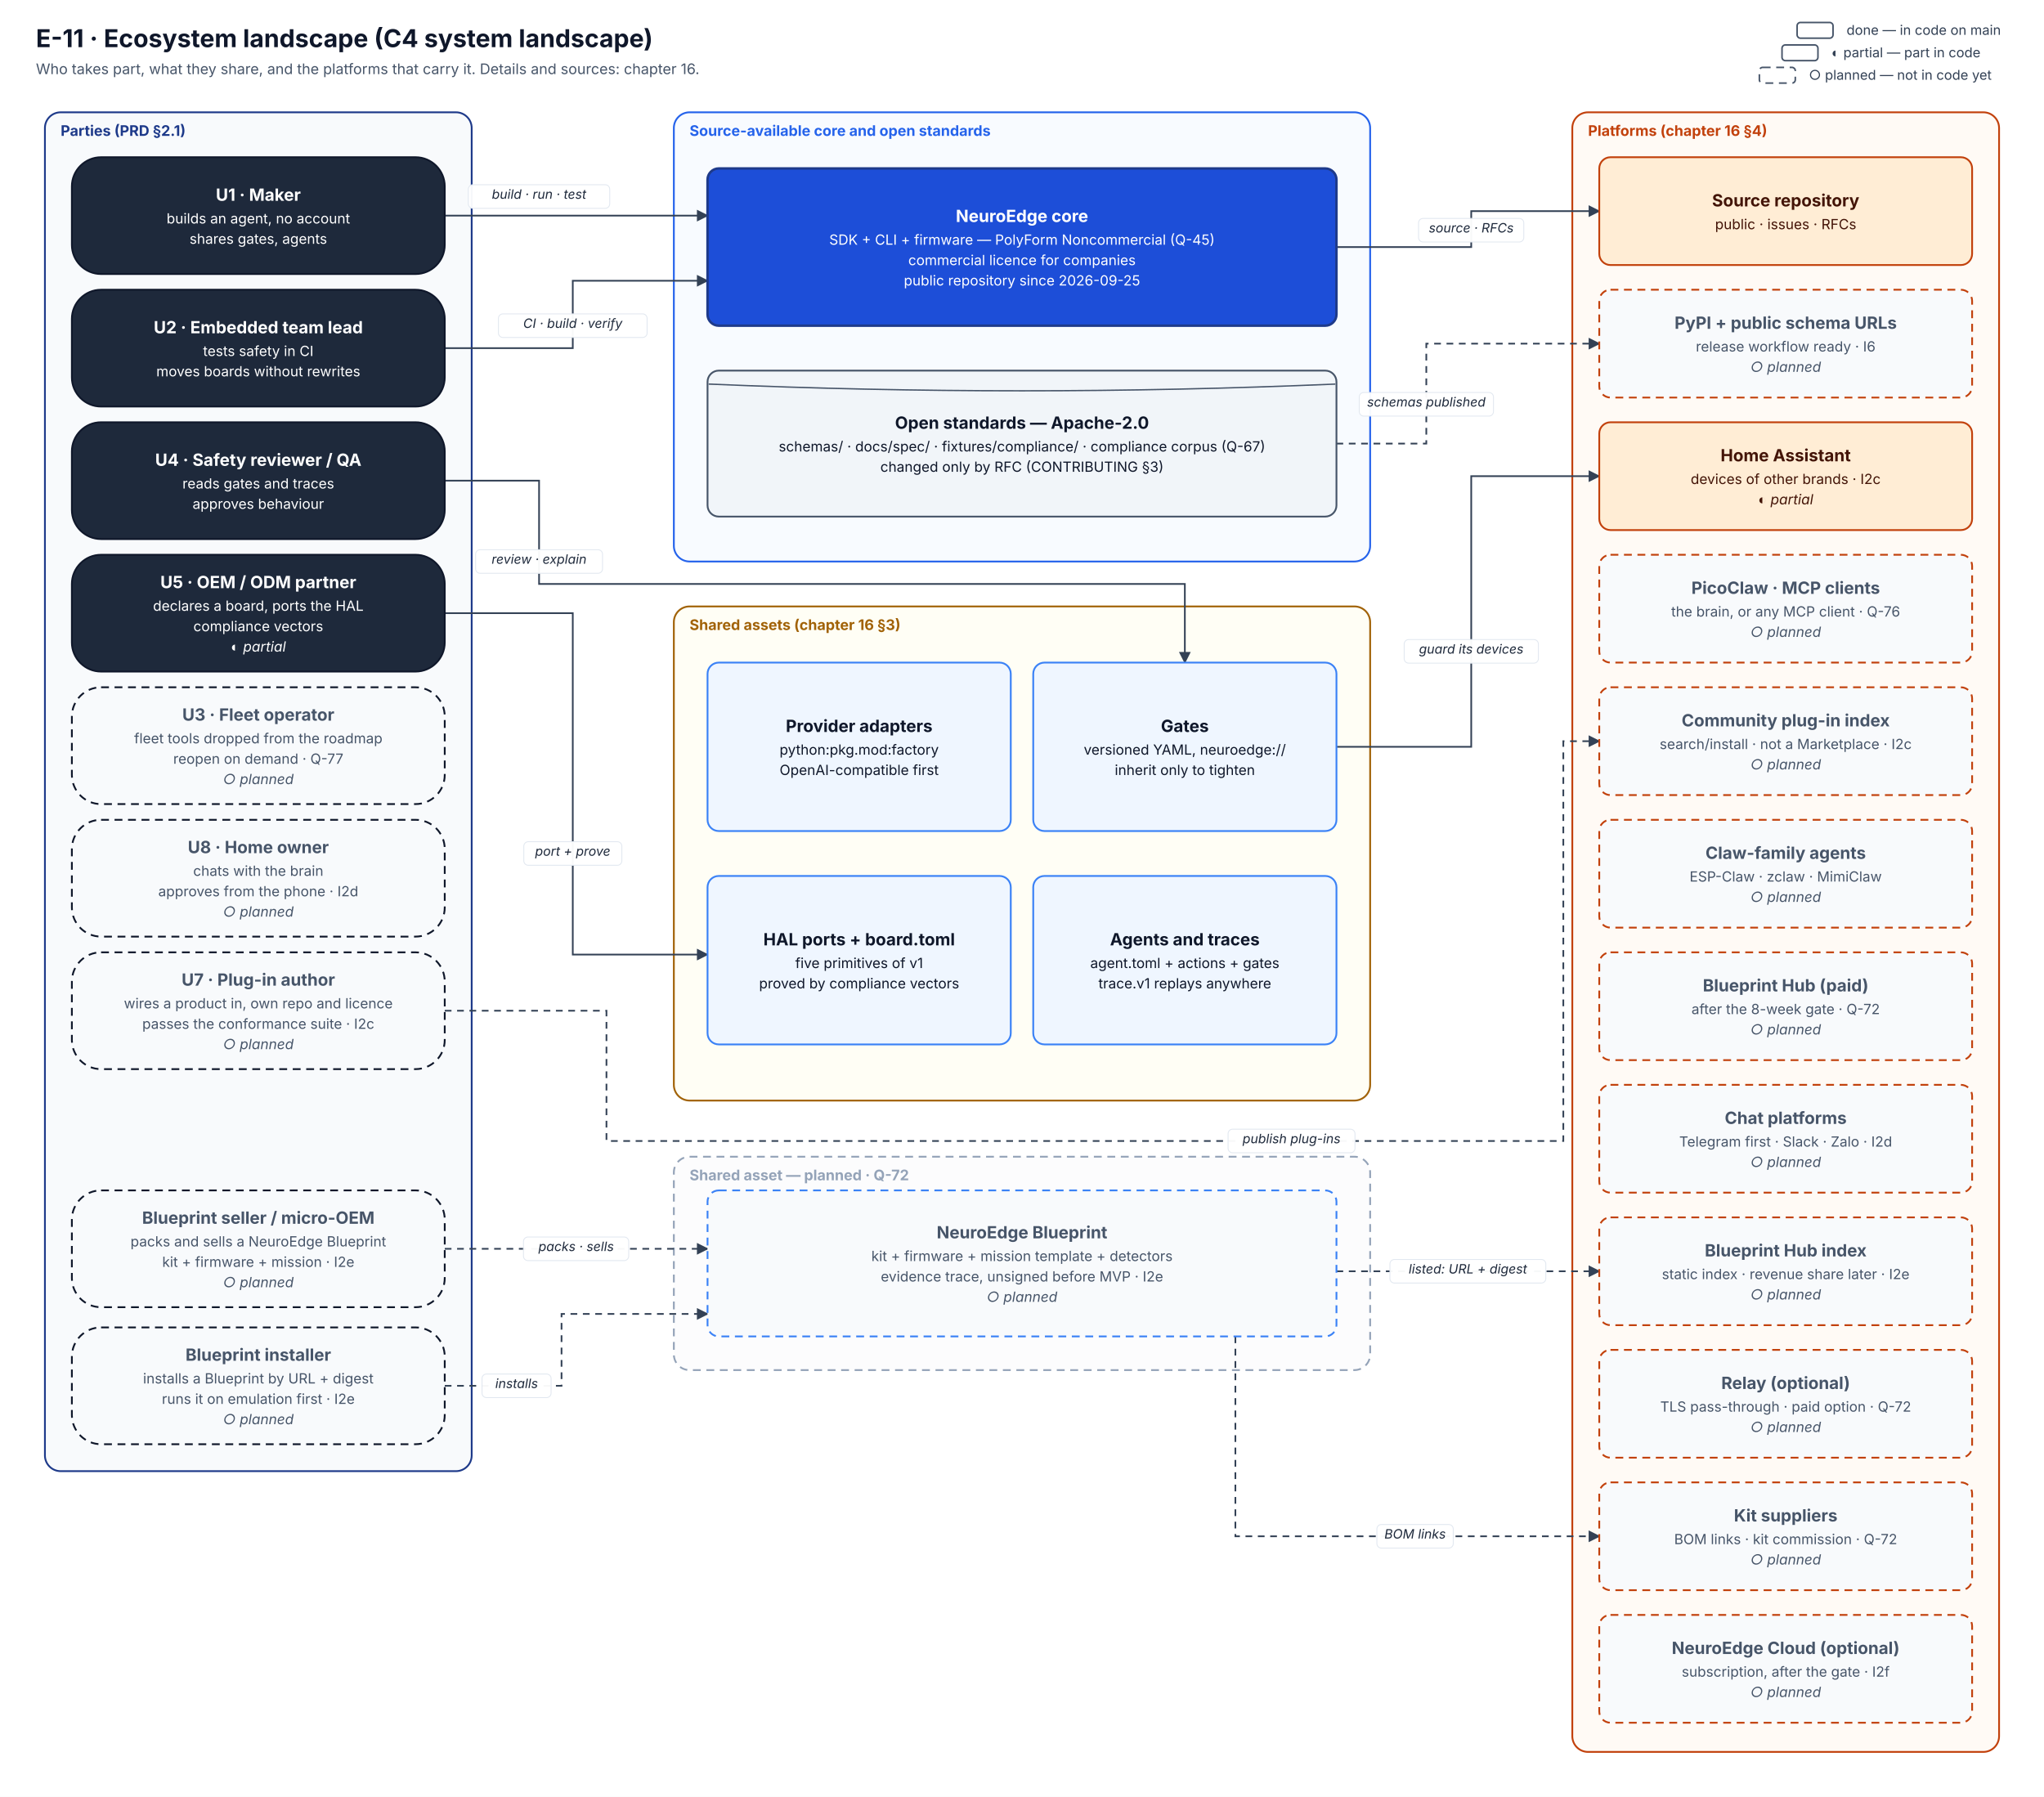
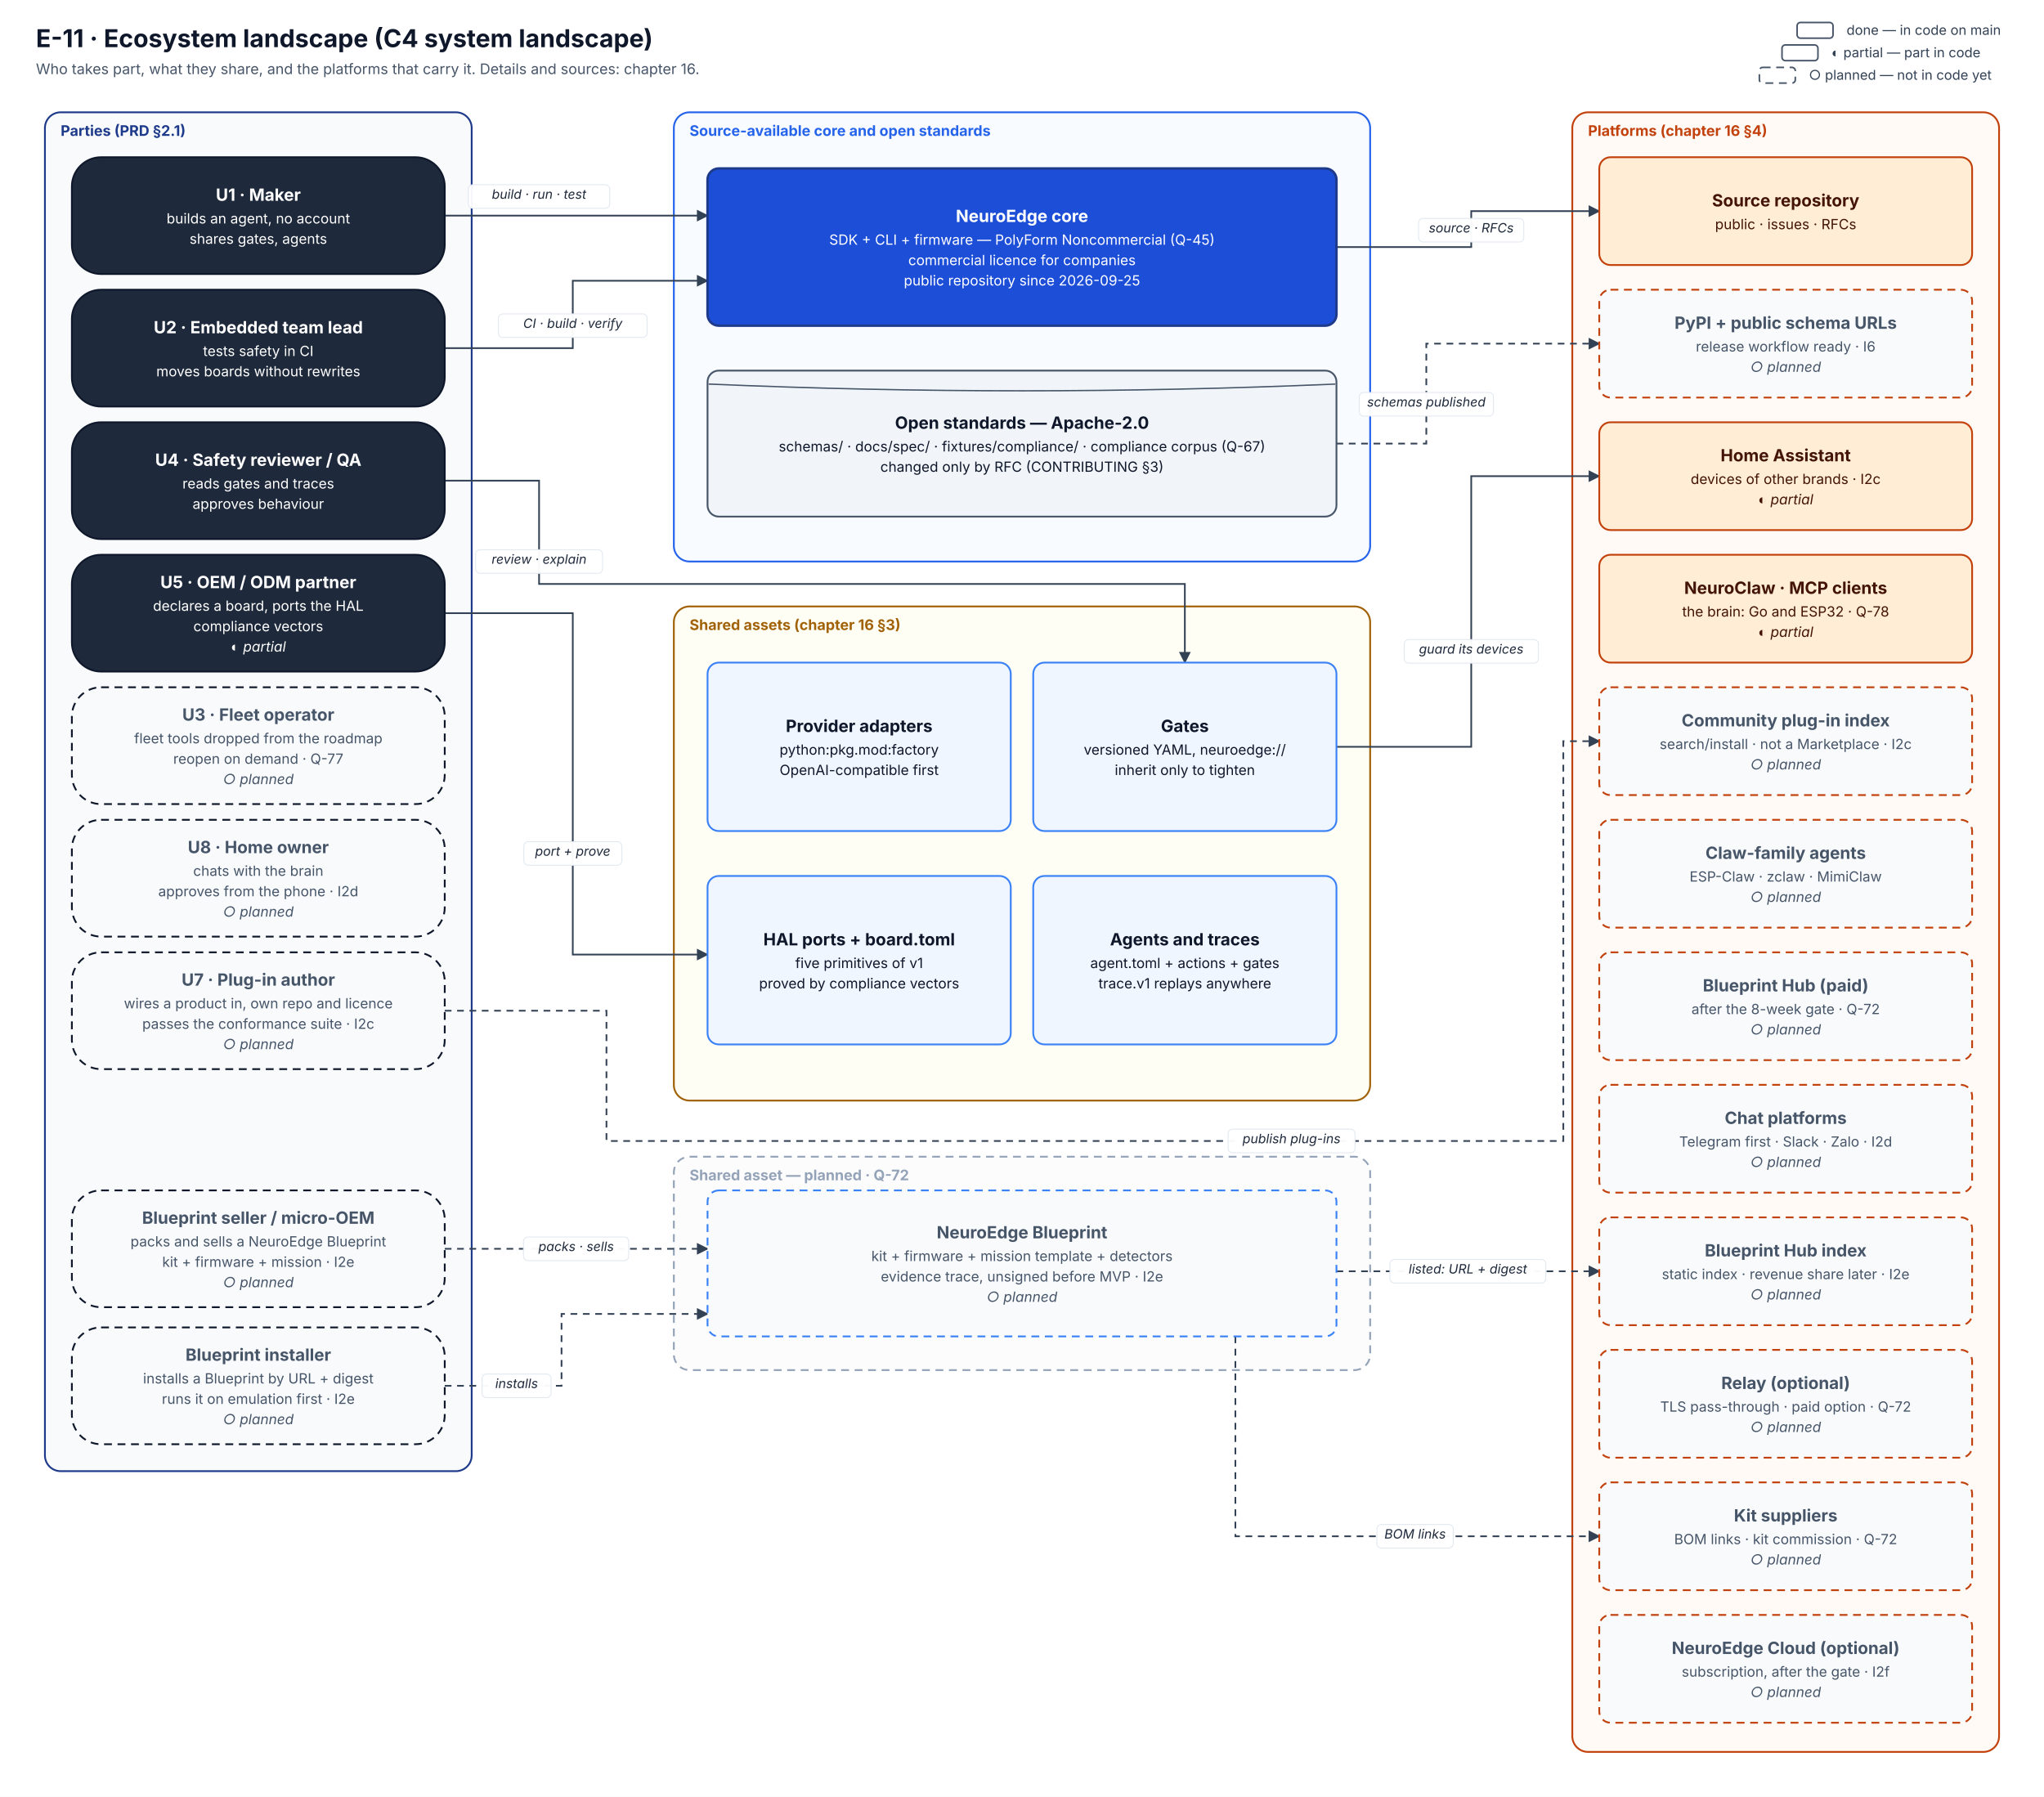
<svg xmlns="http://www.w3.org/2000/svg" viewBox="0 0 1820 1600" width="1820" height="1600" font-family="Inter, 'Segoe UI', system-ui, -apple-system, Roboto, Helvetica, Arial, sans-serif" role="img" aria-labelledby="E-11-ecosystem-title E-11-ecosystem-desc">
  <defs>
    <marker id="arr" viewBox="0 0 10 10" refX="9" refY="5" markerWidth="7" markerHeight="7" orient="auto-start-reverse">
      <path d="M0,0 L10,5 L0,10 z" fill="#334155" />
    </marker>
  </defs>
  <rect width="1820" height="1600" fill="#ffffff" />
  <text x="32.0" y="42.0" font-size="22" fill="#0f172a" text-anchor="start" font-weight="700">E-11 · Ecosystem landscape (C4 system landscape)</text>
  <text x="32.0" y="66.0" font-size="13" fill="#475569" text-anchor="start">Who takes part, what they share, and the platforms that carry it. Details and sources: chapter 16.</text>
  <rect x="40" y="100" width="380" height="1210" rx="14" fill="#f8fafc" stroke="#1e3a8a" stroke-width="1.6" />
  <text x="54.0" y="121.0" font-size="13" fill="#1e3a8a" text-anchor="start" font-weight="700">Parties (PRD §2.1)</text>
  <rect x="600" y="100" width="620" height="400" rx="14" fill="#f8fbff" stroke="#2563eb" stroke-width="1.6" />
  <text x="614.0" y="121.0" font-size="13" fill="#2563eb" text-anchor="start" font-weight="700">Source-available core and open standards</text>
  <rect x="600" y="540" width="620" height="440" rx="14" fill="#fffef5" stroke="#a16207" stroke-width="1.6" />
  <text x="614.0" y="561.0" font-size="13" fill="#a16207" text-anchor="start" font-weight="700">Shared assets (chapter 16 §3)</text>
  <rect x="600" y="1030" width="620" height="190" rx="14" fill="#fcfcfd" stroke="#94a3b8" stroke-width="1.6" stroke-dasharray="7 5" />
  <text x="614.0" y="1051.0" font-size="13" fill="#94a3b8" text-anchor="start" font-weight="700">Shared asset — planned · Q-72</text>
  <rect x="1400" y="100" width="380" height="1460" rx="14" fill="#fffaf5" stroke="#c2410c" stroke-width="1.6" />
  <text x="1414.0" y="121.0" font-size="13" fill="#c2410c" text-anchor="start" font-weight="700">Platforms (chapter 16 §4)</text>
  <path d="M396.0,192.0 L480.0,192.0 L630.0,192.0" fill="none" stroke="#334155" stroke-width="1.5" marker-end="url(#arr)" />
  <path d="M396.0,310.0 L510.0,310.0 L510.0,250.0 L630.0,250.0" fill="none" stroke="#334155" stroke-width="1.5" marker-end="url(#arr)" />
  <path d="M396.0,428.0 L480.0,428.0 L480.0,520.0 L1055.0,520.0 L1055.0,590.0" fill="none" stroke="#334155" stroke-width="1.5" marker-end="url(#arr)" />
  <path d="M396.0,546.0 L510.0,546.0 L510.0,850.0 L630.0,850.0" fill="none" stroke="#334155" stroke-width="1.5" marker-end="url(#arr)" />
  <path d="M396.0,900.0 L540.0,900.0 L540.0,1016.0 L1392.0,1016.0 L1392.0,660.0 L1424.0,660.0" fill="none" stroke="#334155" stroke-width="1.5" stroke-dasharray="6 5" marker-end="url(#arr)" />
  <path d="M1190.0,220.0 L1310.0,220.0 L1310.0,188.0 L1424.0,188.0" fill="none" stroke="#334155" stroke-width="1.5" marker-end="url(#arr)" />
  <path d="M1190.0,395.0 L1270.0,395.0 L1270.0,306.0 L1424.0,306.0" fill="none" stroke="#334155" stroke-width="1.5" stroke-dasharray="6 5" marker-end="url(#arr)" />
  <path d="M1190.0,665.0 L1310.0,665.0 L1310.0,424.0 L1424.0,424.0" fill="none" stroke="#334155" stroke-width="1.5" marker-end="url(#arr)" />
  <path d="M396.0,1112.0 L630.0,1112.0" fill="none" stroke="#334155" stroke-width="1.5" stroke-dasharray="6 5" marker-end="url(#arr)" />
  <path d="M396.0,1234.0 L500.0,1234.0 L500.0,1170.0 L630.0,1170.0" fill="none" stroke="#334155" stroke-width="1.5" stroke-dasharray="6 5" marker-end="url(#arr)" />
  <path d="M1190.0,1132.0 L1424.0,1132.0" fill="none" stroke="#334155" stroke-width="1.5" stroke-dasharray="6 5" marker-end="url(#arr)" />
  <path d="M1100.0,1190.0 L1100.0,1368.0 L1424.0,1368.0" fill="none" stroke="#334155" stroke-width="1.5" stroke-dasharray="6 5" marker-end="url(#arr)" />
  <rect x="64" y="140" width="332" height="104" rx="26" fill="#1e293b" stroke="#0f172a" stroke-width="1.6" />
  <text x="230.0" y="178.8" font-size="15" fill="#ffffff" text-anchor="middle" font-weight="700">U1 · Maker</text>
  <text x="230.0" y="199.0" font-size="12.5" fill="#ffffff" text-anchor="middle">builds an agent, no account</text>
  <text x="230.0" y="217.1" font-size="12.5" fill="#ffffff" text-anchor="middle">shares gates, agents</text>
  <rect x="64" y="258" width="332" height="104" rx="26" fill="#1e293b" stroke="#0f172a" stroke-width="1.6" />
  <text x="230.0" y="296.8" font-size="15" fill="#ffffff" text-anchor="middle" font-weight="700">U2 · Embedded team lead</text>
  <text x="230.0" y="317.0" font-size="12.5" fill="#ffffff" text-anchor="middle">tests safety in CI</text>
  <text x="230.0" y="335.1" font-size="12.5" fill="#ffffff" text-anchor="middle">moves boards without rewrites</text>
  <rect x="64" y="376" width="332" height="104" rx="26" fill="#1e293b" stroke="#0f172a" stroke-width="1.6" />
  <text x="230.0" y="414.8" font-size="15" fill="#ffffff" text-anchor="middle" font-weight="700">U4 · Safety reviewer / QA</text>
  <text x="230.0" y="435.0" font-size="12.5" fill="#ffffff" text-anchor="middle">reads gates and traces</text>
  <text x="230.0" y="453.1" font-size="12.5" fill="#ffffff" text-anchor="middle">approves behaviour</text>
  <rect x="64" y="494" width="332" height="104" rx="26" fill="#1e293b" stroke="#0f172a" stroke-width="1.6" />
  <text x="230.0" y="523.7" font-size="15" fill="#ffffff" text-anchor="middle" font-weight="700">U5 · OEM / ODM partner</text>
  <text x="230.0" y="543.9" font-size="12.5" fill="#ffffff" text-anchor="middle">declares a board, ports the HAL</text>
  <text x="230.0" y="562.1" font-size="12.5" fill="#ffffff" text-anchor="middle">compliance vectors</text>
  <text x="230.0" y="580.2" font-size="12.5" fill="#ffffff" text-anchor="middle" font-style="italic">◐ partial</text>
  <rect x="64" y="612" width="332" height="104" rx="26" fill="#f8fafc" stroke="#0f172a" stroke-width="1.6" stroke-dasharray="7 5" />
  <text x="230.0" y="641.7" font-size="15" fill="#475569" text-anchor="middle" font-weight="700">U3 · Fleet operator</text>
  <text x="230.0" y="661.9" font-size="12.5" fill="#475569" text-anchor="middle">fleet tools dropped from the roadmap</text>
  <text x="230.0" y="680.1" font-size="12.5" fill="#475569" text-anchor="middle">reopen on demand · Q-77</text>
  <text x="230.0" y="698.2" font-size="12.5" fill="#475569" text-anchor="middle" font-style="italic">○ planned</text>
  <rect x="64" y="730" width="332" height="104" rx="26" fill="#f8fafc" stroke="#0f172a" stroke-width="1.6" stroke-dasharray="7 5" />
  <text x="230.0" y="759.7" font-size="15" fill="#475569" text-anchor="middle" font-weight="700">U8 · Home owner</text>
  <text x="230.0" y="779.9" font-size="12.5" fill="#475569" text-anchor="middle">chats with the brain</text>
  <text x="230.0" y="798.1" font-size="12.5" fill="#475569" text-anchor="middle">approves from the phone · I2d</text>
  <text x="230.0" y="816.2" font-size="12.5" fill="#475569" text-anchor="middle" font-style="italic">○ planned</text>
  <rect x="64" y="848" width="332" height="104" rx="26" fill="#f8fafc" stroke="#0f172a" stroke-width="1.6" stroke-dasharray="7 5" />
  <text x="230.0" y="877.7" font-size="15" fill="#475569" text-anchor="middle" font-weight="700">U7 · Plug-in author</text>
  <text x="230.0" y="897.9" font-size="12.5" fill="#475569" text-anchor="middle">wires a product in, own repo and licence</text>
  <text x="230.0" y="916.1" font-size="12.5" fill="#475569" text-anchor="middle">passes the conformance suite · I2c</text>
  <text x="230.0" y="934.2" font-size="12.5" fill="#475569" text-anchor="middle" font-style="italic">○ planned</text>
  <rect x="64" y="1060" width="332" height="104" rx="26" fill="#f8fafc" stroke="#0f172a" stroke-width="1.6" stroke-dasharray="7 5" />
  <text x="230.0" y="1089.7" font-size="15" fill="#475569" text-anchor="middle" font-weight="700">Blueprint seller / micro-OEM</text>
  <text x="230.0" y="1109.9" font-size="12.5" fill="#475569" text-anchor="middle">packs and sells a NeuroEdge Blueprint</text>
  <text x="230.0" y="1128.1" font-size="12.5" fill="#475569" text-anchor="middle">kit + firmware + mission · I2e</text>
  <text x="230.0" y="1146.2" font-size="12.5" fill="#475569" text-anchor="middle" font-style="italic">○ planned</text>
  <rect x="64" y="1182" width="332" height="104" rx="26" fill="#f8fafc" stroke="#0f172a" stroke-width="1.6" stroke-dasharray="7 5" />
  <text x="230.0" y="1211.7" font-size="15" fill="#475569" text-anchor="middle" font-weight="700">Blueprint installer</text>
  <text x="230.0" y="1231.9" font-size="12.5" fill="#475569" text-anchor="middle">installs a Blueprint by URL + digest</text>
  <text x="230.0" y="1250.1" font-size="12.5" fill="#475569" text-anchor="middle">runs it on emulation first · I2e</text>
  <text x="230.0" y="1268.2" font-size="12.5" fill="#475569" text-anchor="middle" font-style="italic">○ planned</text>
  <rect x="630" y="150" width="560" height="140" rx="10" fill="#1d4ed8" stroke="#1e3a8a" stroke-width="2.2" />
  <text x="910.0" y="197.7" font-size="15" fill="#ffffff" text-anchor="middle" font-weight="700">NeuroEdge core</text>
  <text x="910.0" y="217.9" font-size="12.5" fill="#ffffff" text-anchor="middle">SDK + CLI + firmware — PolyForm Noncommercial (Q-45)</text>
  <text x="910.0" y="236.1" font-size="12.5" fill="#ffffff" text-anchor="middle">commercial licence for companies</text>
  <text x="910.0" y="254.2" font-size="12.5" fill="#ffffff" text-anchor="middle">public repository since 2026-09-25</text>
  <rect x="630" y="330" width="560" height="130" rx="10" fill="#f1f5f9" stroke="#475569" stroke-width="1.6" />
  <path d="M631,342 Q910.0,354 1189,342" fill="none" stroke="#475569" stroke-width="1.2" />
  <text x="910.0" y="381.8" font-size="15" fill="#0f172a" text-anchor="middle" font-weight="700">Open standards — Apache-2.0</text>
  <text x="910.0" y="402.0" font-size="12.5" fill="#0f172a" text-anchor="middle">schemas/ · docs/spec/ · fixtures/compliance/ · compliance corpus (Q-67)</text>
  <text x="910.0" y="420.1" font-size="12.5" fill="#0f172a" text-anchor="middle">changed only by RFC (CONTRIBUTING §3)</text>
  <rect x="630" y="590" width="270" height="150" rx="10" fill="#eff6ff" stroke="#3b82f6" stroke-width="1.6" />
  <text x="765.0" y="651.8" font-size="15" fill="#0f172a" text-anchor="middle" font-weight="700">Provider adapters</text>
  <text x="765.0" y="672.0" font-size="12.5" fill="#0f172a" text-anchor="middle">python:pkg.mod:factory</text>
  <text x="765.0" y="690.1" font-size="12.5" fill="#0f172a" text-anchor="middle">OpenAI-compatible first</text>
  <rect x="920" y="590" width="270" height="150" rx="10" fill="#eff6ff" stroke="#3b82f6" stroke-width="1.6" />
  <text x="1055.0" y="651.8" font-size="15" fill="#0f172a" text-anchor="middle" font-weight="700">Gates</text>
  <text x="1055.0" y="672.0" font-size="12.5" fill="#0f172a" text-anchor="middle">versioned YAML, neuroedge://</text>
  <text x="1055.0" y="690.1" font-size="12.5" fill="#0f172a" text-anchor="middle">inherit only to tighten</text>
  <rect x="630" y="780" width="270" height="150" rx="10" fill="#eff6ff" stroke="#3b82f6" stroke-width="1.6" />
  <text x="765.0" y="841.8" font-size="15" fill="#0f172a" text-anchor="middle" font-weight="700">HAL ports + board.toml</text>
  <text x="765.0" y="862.0" font-size="12.5" fill="#0f172a" text-anchor="middle">five primitives of v1</text>
  <text x="765.0" y="880.1" font-size="12.5" fill="#0f172a" text-anchor="middle">proved by compliance vectors</text>
  <rect x="920" y="780" width="270" height="150" rx="10" fill="#eff6ff" stroke="#3b82f6" stroke-width="1.6" />
  <text x="1055.0" y="841.8" font-size="15" fill="#0f172a" text-anchor="middle" font-weight="700">Agents and traces</text>
  <text x="1055.0" y="862.0" font-size="12.5" fill="#0f172a" text-anchor="middle">agent.toml + actions + gates</text>
  <text x="1055.0" y="880.1" font-size="12.5" fill="#0f172a" text-anchor="middle">trace.v1 replays anywhere</text>
  <rect x="630" y="1060" width="560" height="130" rx="10" fill="#f8fafc" stroke="#3b82f6" stroke-width="1.6" stroke-dasharray="7 5" />
  <text x="910.0" y="1102.7" font-size="15" fill="#475569" text-anchor="middle" font-weight="700">NeuroEdge Blueprint</text>
  <text x="910.0" y="1122.9" font-size="12.5" fill="#475569" text-anchor="middle">kit + firmware + mission template + detectors</text>
  <text x="910.0" y="1141.1" font-size="12.5" fill="#475569" text-anchor="middle">evidence trace, unsigned before MVP · I2e</text>
  <text x="910.0" y="1159.2" font-size="12.5" fill="#475569" text-anchor="middle" font-style="italic">○ planned</text>
  <rect x="1424" y="140" width="332" height="96" rx="10" fill="#ffedd5" stroke="#c2410c" stroke-width="1.6" />
  <text x="1590.0" y="183.8" font-size="15" fill="#431407" text-anchor="middle" font-weight="700">Source repository</text>
  <text x="1590.0" y="204.1" font-size="12.5" fill="#431407" text-anchor="middle">public · issues · RFCs</text>
  <rect x="1424" y="258" width="332" height="96" rx="10" fill="#f8fafc" stroke="#c2410c" stroke-width="1.6" stroke-dasharray="7 5" />
  <text x="1590.0" y="292.8" font-size="15" fill="#475569" text-anchor="middle" font-weight="700">PyPI + public schema URLs</text>
  <text x="1590.0" y="313.0" font-size="12.5" fill="#475569" text-anchor="middle">release workflow ready · I6</text>
  <text x="1590.0" y="331.1" font-size="12.5" fill="#475569" text-anchor="middle" font-style="italic">○ planned</text>
  <rect x="1424" y="376" width="332" height="96" rx="10" fill="#ffedd5" stroke="#c2410c" stroke-width="1.6" />
  <text x="1590.0" y="410.8" font-size="15" fill="#431407" text-anchor="middle" font-weight="700">Home Assistant</text>
  <text x="1590.0" y="431.0" font-size="12.5" fill="#431407" text-anchor="middle">devices of other brands · I2c</text>
  <text x="1590.0" y="449.1" font-size="12.5" fill="#431407" text-anchor="middle" font-style="italic">◐ partial</text>
-   <rect x="1424" y="494" width="332" height="96" rx="10" fill="#f8fafc" stroke="#c2410c" stroke-width="1.6" stroke-dasharray="7 5" />
-   <text x="1590.0" y="528.8" font-size="15" fill="#475569" text-anchor="middle" font-weight="700">PicoClaw · MCP clients</text>
-   <text x="1590.0" y="549.0" font-size="12.5" fill="#475569" text-anchor="middle">the brain, or any MCP client · Q-76</text>
-   <text x="1590.0" y="567.1" font-size="12.5" fill="#475569" text-anchor="middle" font-style="italic">○ planned</text>
+   <rect x="1424" y="494" width="332" height="96" rx="10" fill="#ffedd5" stroke="#c2410c" stroke-width="1.6" />
+   <text x="1590.0" y="528.8" font-size="15" fill="#431407" text-anchor="middle" font-weight="700">NeuroClaw · MCP clients</text>
+   <text x="1590.0" y="549.0" font-size="12.5" fill="#431407" text-anchor="middle">the brain: Go and ESP32 · Q-78</text>
+   <text x="1590.0" y="567.1" font-size="12.5" fill="#431407" text-anchor="middle" font-style="italic">◐ partial</text>
  <rect x="1424" y="612" width="332" height="96" rx="10" fill="#f8fafc" stroke="#c2410c" stroke-width="1.6" stroke-dasharray="7 5" />
  <text x="1590.0" y="646.8" font-size="15" fill="#475569" text-anchor="middle" font-weight="700">Community plug-in index</text>
  <text x="1590.0" y="667.0" font-size="12.5" fill="#475569" text-anchor="middle">search/install · not a Marketplace · I2c</text>
  <text x="1590.0" y="685.1" font-size="12.5" fill="#475569" text-anchor="middle" font-style="italic">○ planned</text>
  <rect x="1424" y="730" width="332" height="96" rx="10" fill="#f8fafc" stroke="#c2410c" stroke-width="1.6" stroke-dasharray="7 5" />
  <text x="1590.0" y="764.8" font-size="15" fill="#475569" text-anchor="middle" font-weight="700">Claw-family agents</text>
  <text x="1590.0" y="785.0" font-size="12.5" fill="#475569" text-anchor="middle">ESP-Claw · zclaw · MimiClaw</text>
  <text x="1590.0" y="803.1" font-size="12.5" fill="#475569" text-anchor="middle" font-style="italic">○ planned</text>
  <rect x="1424" y="848" width="332" height="96" rx="10" fill="#f8fafc" stroke="#c2410c" stroke-width="1.6" stroke-dasharray="7 5" />
  <text x="1590.0" y="882.8" font-size="15" fill="#475569" text-anchor="middle" font-weight="700">Blueprint Hub (paid)</text>
  <text x="1590.0" y="903.0" font-size="12.5" fill="#475569" text-anchor="middle">after the 8-week gate · Q-72</text>
  <text x="1590.0" y="921.1" font-size="12.5" fill="#475569" text-anchor="middle" font-style="italic">○ planned</text>
  <rect x="1424" y="966" width="332" height="96" rx="10" fill="#f8fafc" stroke="#c2410c" stroke-width="1.6" stroke-dasharray="7 5" />
  <text x="1590.0" y="1000.8" font-size="15" fill="#475569" text-anchor="middle" font-weight="700">Chat platforms</text>
  <text x="1590.0" y="1021.0" font-size="12.5" fill="#475569" text-anchor="middle">Telegram first · Slack · Zalo · I2d</text>
  <text x="1590.0" y="1039.1" font-size="12.5" fill="#475569" text-anchor="middle" font-style="italic">○ planned</text>
  <rect x="1424" y="1084" width="332" height="96" rx="10" fill="#f8fafc" stroke="#c2410c" stroke-width="1.6" stroke-dasharray="7 5" />
  <text x="1590.0" y="1118.8" font-size="15" fill="#475569" text-anchor="middle" font-weight="700">Blueprint Hub index</text>
  <text x="1590.0" y="1139.0" font-size="12.5" fill="#475569" text-anchor="middle">static index · revenue share later · I2e</text>
  <text x="1590.0" y="1157.1" font-size="12.5" fill="#475569" text-anchor="middle" font-style="italic">○ planned</text>
  <rect x="1424" y="1202" width="332" height="96" rx="10" fill="#f8fafc" stroke="#c2410c" stroke-width="1.6" stroke-dasharray="7 5" />
  <text x="1590.0" y="1236.8" font-size="15" fill="#475569" text-anchor="middle" font-weight="700">Relay (optional)</text>
  <text x="1590.0" y="1257.0" font-size="12.5" fill="#475569" text-anchor="middle">TLS pass-through · paid option · Q-72</text>
  <text x="1590.0" y="1275.1" font-size="12.5" fill="#475569" text-anchor="middle" font-style="italic">○ planned</text>
  <rect x="1424" y="1320" width="332" height="96" rx="10" fill="#f8fafc" stroke="#c2410c" stroke-width="1.6" stroke-dasharray="7 5" />
  <text x="1590.0" y="1354.8" font-size="15" fill="#475569" text-anchor="middle" font-weight="700">Kit suppliers</text>
  <text x="1590.0" y="1375.0" font-size="12.5" fill="#475569" text-anchor="middle">BOM links · kit commission · Q-72</text>
  <text x="1590.0" y="1393.1" font-size="12.5" fill="#475569" text-anchor="middle" font-style="italic">○ planned</text>
  <rect x="1424" y="1438" width="332" height="96" rx="10" fill="#f8fafc" stroke="#c2410c" stroke-width="1.6" stroke-dasharray="7 5" />
  <text x="1590.0" y="1472.8" font-size="15" fill="#475569" text-anchor="middle" font-weight="700">NeuroEdge Cloud (optional)</text>
  <text x="1590.0" y="1493.0" font-size="12.5" fill="#475569" text-anchor="middle">subscription, after the gate · I2f</text>
  <text x="1590.0" y="1511.1" font-size="12.5" fill="#475569" text-anchor="middle" font-style="italic">○ planned</text>
  <rect x="417.0" y="164.5" width="125.9" height="21.0" rx="4" fill="#ffffff" fill-opacity="0.96" stroke="#e2e8f0" stroke-width="0.8" />
  <text x="480.0" y="177.0" font-size="11.5" fill="#1e293b" text-anchor="middle" font-style="italic">build · run · test</text>
  <rect x="443.8" y="279.5" width="132.4" height="21.0" rx="4" fill="#ffffff" fill-opacity="0.96" stroke="#e2e8f0" stroke-width="0.8" />
  <text x="510.0" y="292.0" font-size="11.5" fill="#1e293b" text-anchor="middle" font-style="italic">CI · build · verify</text>
  <rect x="423.5" y="489.5" width="113.0" height="21.0" rx="4" fill="#ffffff" fill-opacity="0.96" stroke="#e2e8f0" stroke-width="0.8" />
  <text x="480.0" y="502.0" font-size="11.5" fill="#1e293b" text-anchor="middle" font-style="italic">review · explain</text>
  <rect x="466.4" y="749.5" width="87.3" height="21.0" rx="4" fill="#ffffff" fill-opacity="0.96" stroke="#e2e8f0" stroke-width="0.8" />
  <text x="510.0" y="762.0" font-size="11.5" fill="#1e293b" text-anchor="middle" font-style="italic">port + prove</text>
  <rect x="1093.5" y="1005.5" width="113.0" height="21.0" rx="4" fill="#ffffff" fill-opacity="0.96" stroke="#e2e8f0" stroke-width="0.8" />
  <text x="1150.0" y="1018.0" font-size="11.5" fill="#1e293b" text-anchor="middle" font-style="italic">publish plug-ins</text>
  <rect x="1263.1" y="194.5" width="93.7" height="21.0" rx="4" fill="#ffffff" fill-opacity="0.96" stroke="#e2e8f0" stroke-width="0.8" />
  <text x="1310.0" y="207.0" font-size="11.5" fill="#1e293b" text-anchor="middle" font-style="italic">source · RFCs</text>
  <rect x="1210.3" y="349.5" width="119.5" height="21.0" rx="4" fill="#ffffff" fill-opacity="0.96" stroke="#e2e8f0" stroke-width="0.8" />
  <text x="1270.0" y="362.0" font-size="11.5" fill="#1e293b" text-anchor="middle" font-style="italic">schemas published</text>
  <rect x="1250.3" y="569.5" width="119.5" height="21.0" rx="4" fill="#ffffff" fill-opacity="0.96" stroke="#e2e8f0" stroke-width="0.8" />
  <text x="1310.0" y="582.0" font-size="11.5" fill="#1e293b" text-anchor="middle" font-style="italic">guard its devices</text>
  <rect x="466.1" y="1101.5" width="93.7" height="21.0" rx="4" fill="#ffffff" fill-opacity="0.96" stroke="#e2e8f0" stroke-width="0.8" />
  <text x="513.0" y="1114.0" font-size="11.5" fill="#1e293b" text-anchor="middle" font-style="italic">packs · sells</text>
  <rect x="429.2" y="1223.5" width="61.5" height="21.0" rx="4" fill="#ffffff" fill-opacity="0.96" stroke="#e2e8f0" stroke-width="0.8" />
  <text x="460.0" y="1236.0" font-size="11.5" fill="#1e293b" text-anchor="middle" font-style="italic">installs</text>
  <rect x="1237.6" y="1121.5" width="138.8" height="21.0" rx="4" fill="#ffffff" fill-opacity="0.96" stroke="#e2e8f0" stroke-width="0.8" />
  <text x="1307.0" y="1134.0" font-size="11.5" fill="#1e293b" text-anchor="middle" font-style="italic">listed: URL + digest</text>
  <rect x="1226.0" y="1357.5" width="68.0" height="21.0" rx="4" fill="#ffffff" fill-opacity="0.96" stroke="#e2e8f0" stroke-width="0.8" />
  <text x="1260.0" y="1370.0" font-size="11.5" fill="#1e293b" text-anchor="middle" font-style="italic">BOM links</text>
  <rect x="1566.56" y="60" width="32" height="14" rx="3" fill="#ffffff" stroke="#475569" stroke-width="1.4" stroke-dasharray="7 5" />
  <text x="1610.6" y="71.0" font-size="12" fill="#334155" text-anchor="start">○ planned — not in code yet</text>
  <rect x="1586.72" y="40" width="32" height="14" rx="3" fill="#ffffff" stroke="#475569" stroke-width="1.4" />
  <text x="1630.7" y="51.0" font-size="12" fill="#334155" text-anchor="start">◐ partial — part in code</text>
  <rect x="1600.16" y="20" width="32" height="14" rx="3" fill="#ffffff" stroke="#475569" stroke-width="1.4" />
  <text x="1644.2" y="31.0" font-size="12" fill="#334155" text-anchor="start">done — in code on main</text>
</svg>
